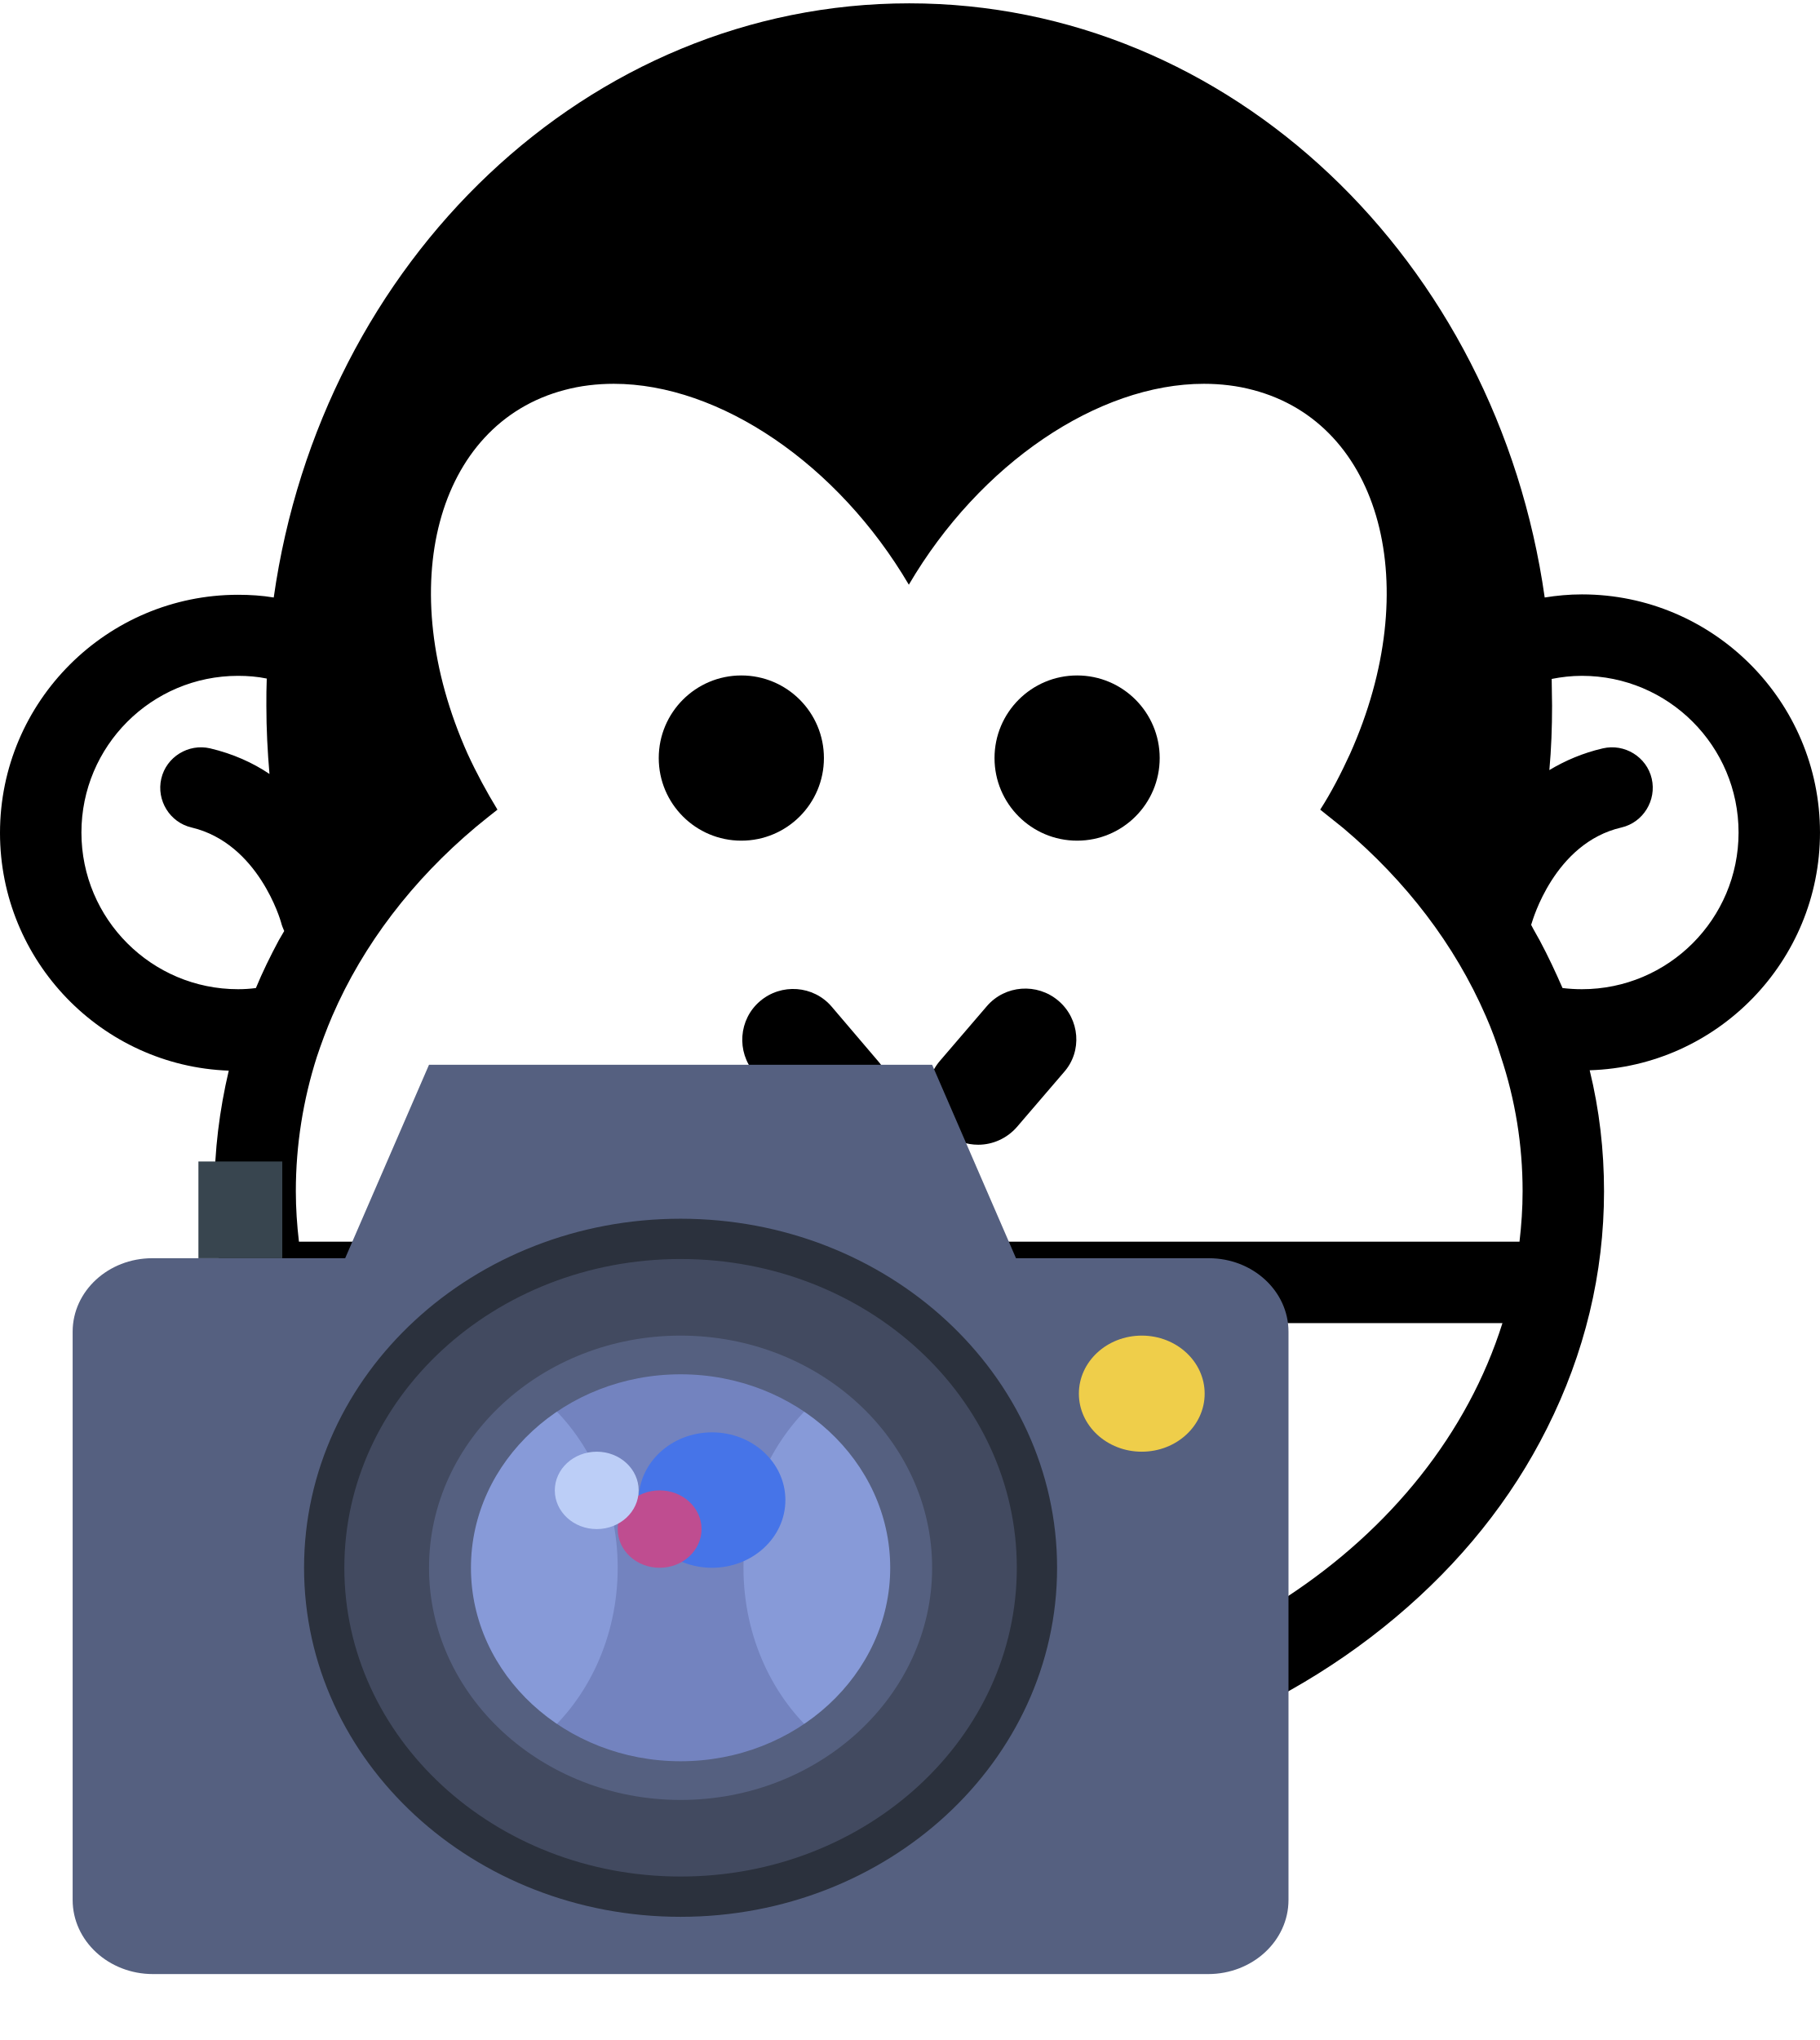
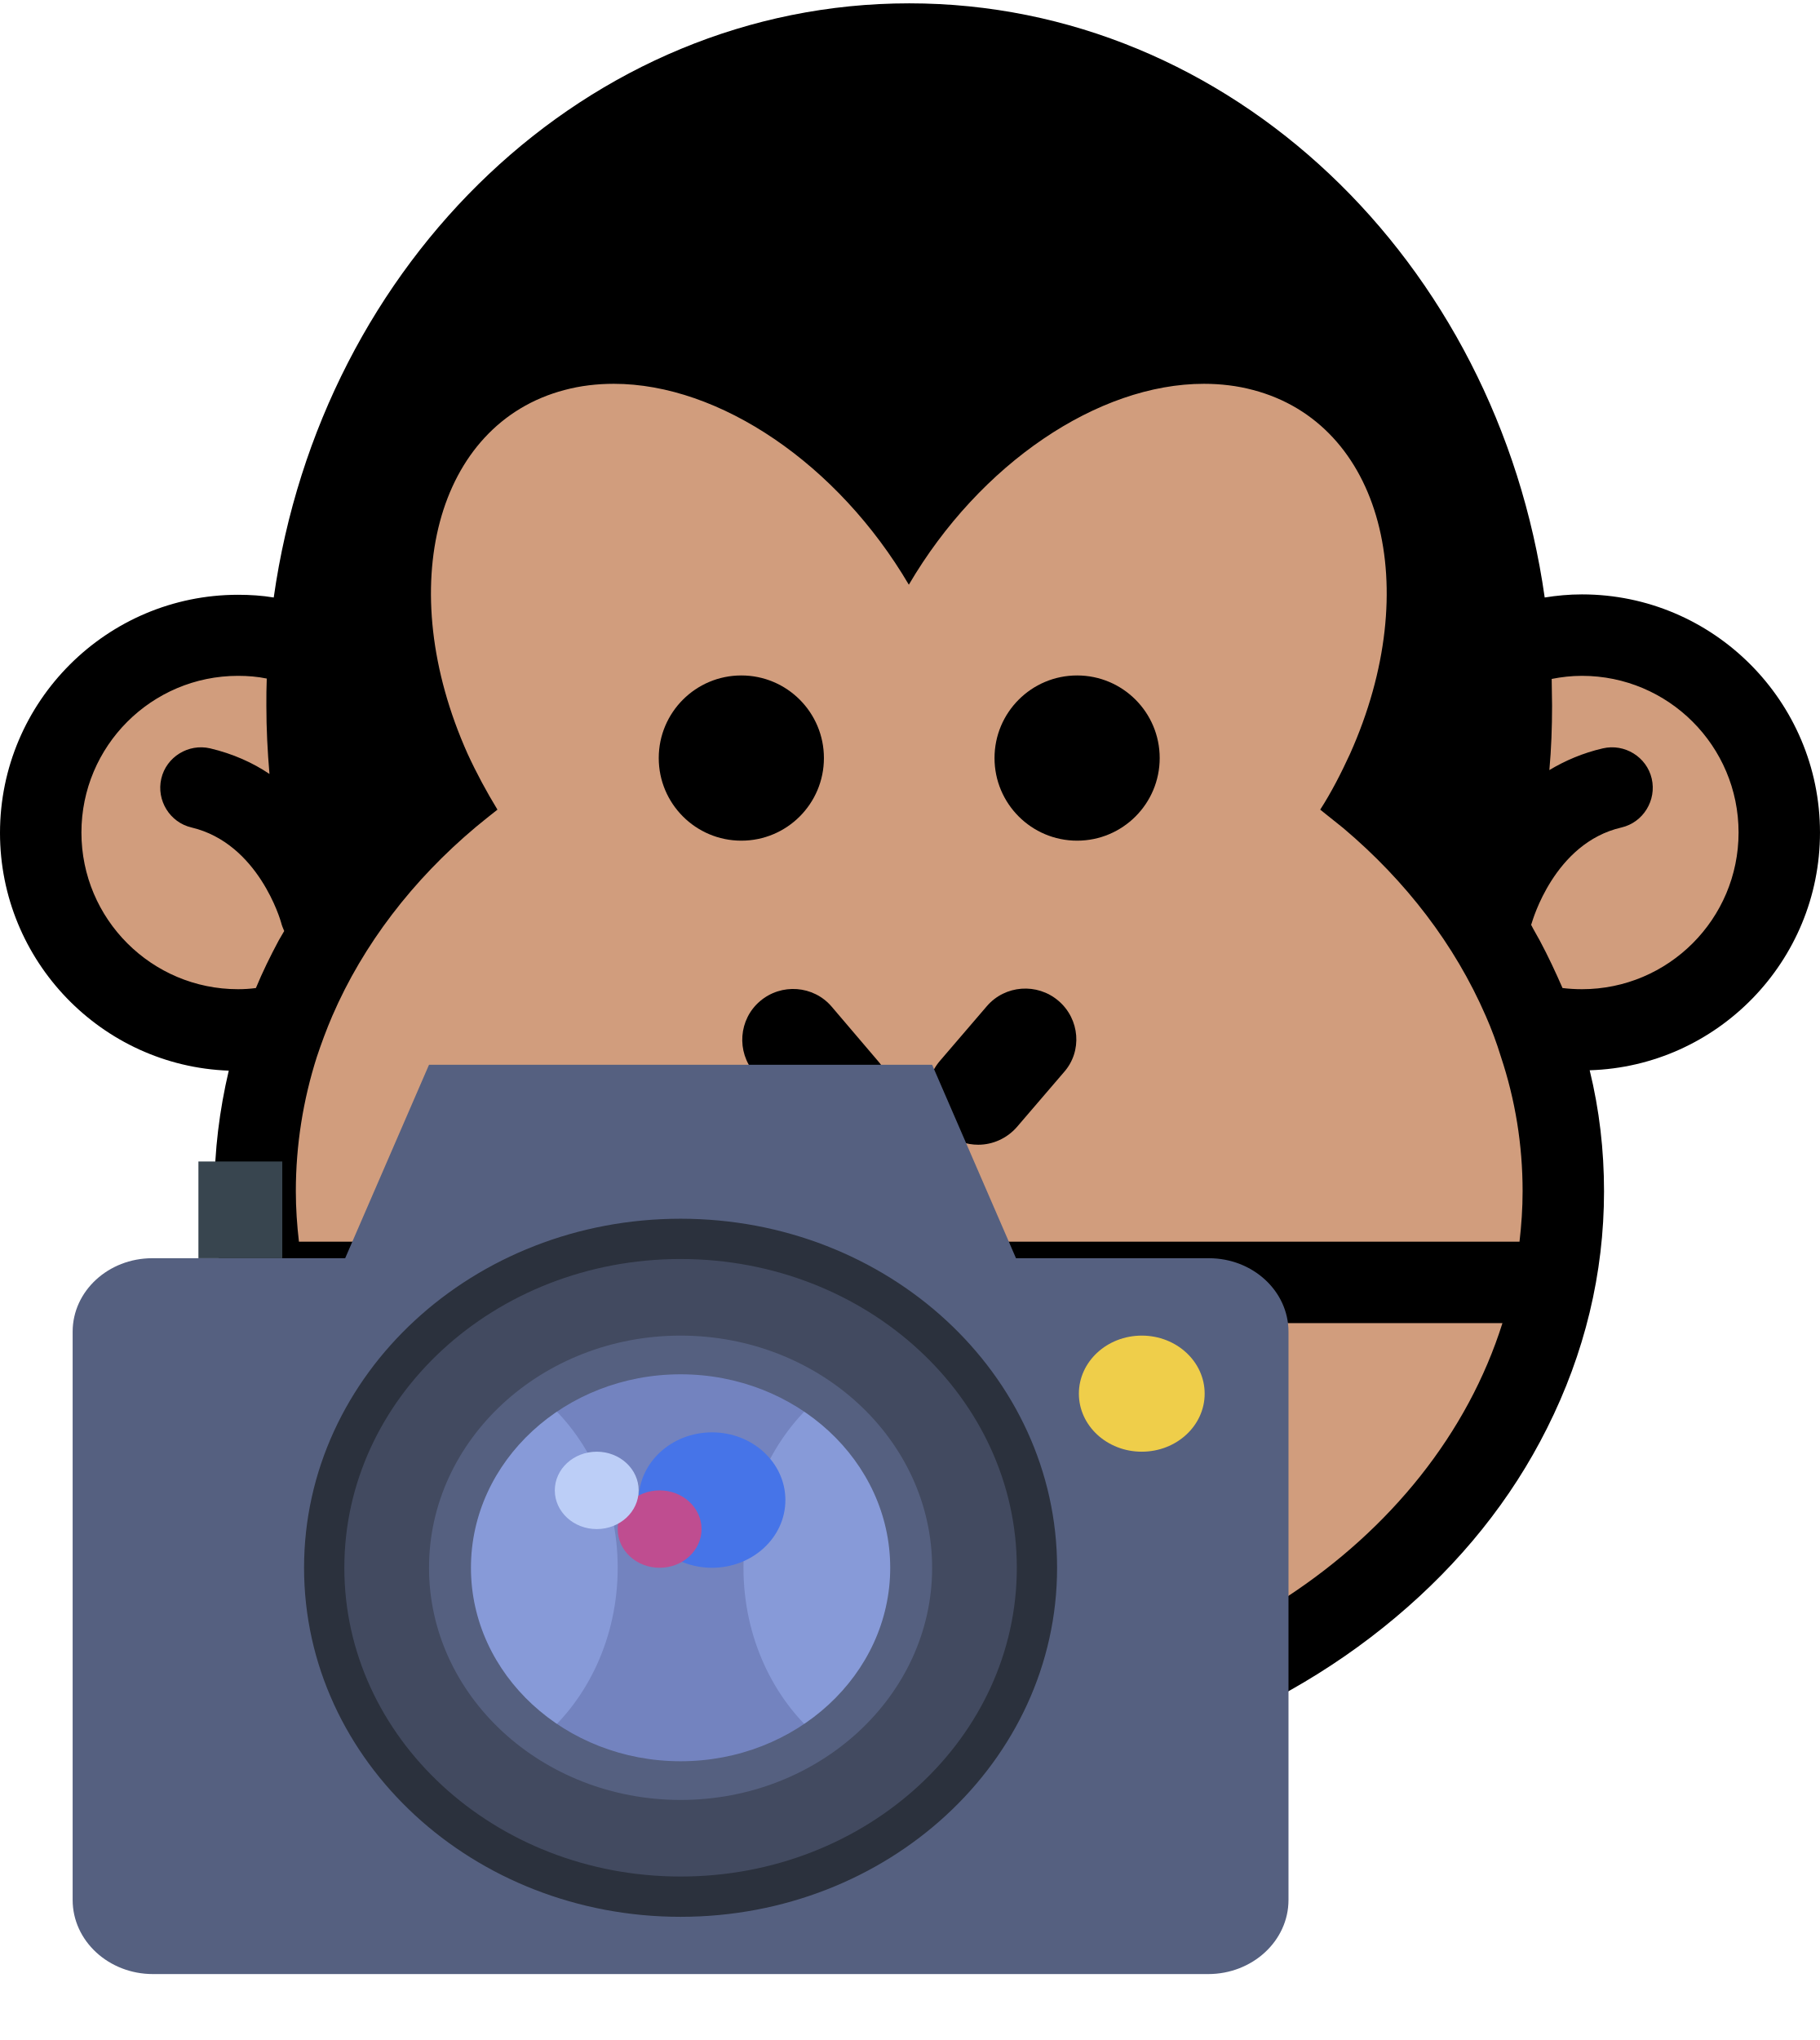
<svg xmlns="http://www.w3.org/2000/svg" version="1.1" id="Capa_1" x="0px" y="0px" width="469.4" height="526" viewBox="0 0 469.4 526" xml:space="preserve">
  <defs id="defs6561" />
+   <path style="fill:#d19d7d;fill-opacity:1;fill-rule:evenodd;stroke:none;stroke-width:1.352px;stroke-linecap:butt;stroke-linejoin:miter;stroke-opacity:1" d="M 236.44,40.118 A 168.639,213.391 0 0 0 82.169,167.647 47.808,50.543 0 0 0 61.659,162.69 a 47.808,50.543 0 0 0 -47.809,50.543 47.808,50.543 0 0 0 47.809,50.543 47.808,50.543 0 0 0 6.416,-0.518 168.639,213.391 0 0 0 168.365,203.643 168.639,213.391 0 0 0 168.309,-205.023 47.808,50.543 0 0 0 2.992,0.158 47.808,50.543 0 0 0 47.809,-50.543 47.808,50.543 0 0 0 -47.809,-50.543 47.808,50.543 0 0 0 -18.156,3.828 A 168.639,213.391 0 0 0 236.44,40.118 Z" id="path3395" />
  <g id="g6517" transform="translate(0,-3.789832)">
    <path d="m 469.4,218.45 c 0,-33.8 -27.5,-61.4 -61.4,-61.4 -3.3,0 -6.5,0.3 -9.6,0.8 -12.3,-86.8 -81,-153.2 -163.9,-153.2 -82.9,0 -151.6,66.4 -163.9,153.2 -3,-0.5 -6.1,-0.7 -9.2,-0.7 -33.8,0 -61.4,27.5 -61.4,61.4 0,33 26.2,60.1 59,61.3 -2.4,10.2 -3.7,20.601 -3.7,31.2 0,21.199 4.9,41.8 14.7,61.1 9.3,18.4 22.4,34.8 39.1,48.8 33.6,28.2 78.2,43.801 125.3,43.801 47.1,0 91.8,-15.601 125.5,-43.9 16.7,-14 29.899,-30.4 39.1,-48.8 9.7,-19.301 14.7,-39.9 14.7,-61.1 0,-10.601 -1.2,-21 -3.7,-31.201 32.9,-1 59.4,-28.1 59.4,-61.3 z m -76.7,92.501 c 0,4.399 -0.3,8.699 -0.8,13 l -50.4,0 -214,0 -50.4,0 c -0.5,-4.301 -0.8,-8.601 -0.8,-13 0,-12 1.9,-23.601 5.4,-34.601 1.2,-3.601 2.5,-7.101 4,-10.601 8,-18.5 20.8,-35.1 37,-48.699 1.8,-1.5 3.7,-3 5.6,-4.5 -2.8,-4.6 -5.4,-9.4 -7.7,-14.4 -19.3,-43.1 -8.1,-85.1 25,-93.8 4.1,-1.1 8.4,-1.6 12.7,-1.6 27.3,0 57.8,20.7 76.1,51.8 18.3,-31.2 48.8,-51.8 76.1,-51.8 4.3,0 8.601,0.5 12.7,1.6 33.1,8.7 44.3,50.7 25,93.8 -2.3,5 -4.8,9.9 -7.7,14.4 2,1.6 4,3.2 6,4.8 16.101,13.6 28.7,30 36.7,48.399 1.5,3.4 2.8,6.9 3.9,10.5 3.7,11.101 5.6,22.702 5.6,34.702 z m -237.2,34 158.101,0 73.899,0 c -17.899,56.8 -79.6,98.699 -153,98.699 -73.4,0 -135.1,-41.899 -153,-98.699 l 74,0 0,0 z M 61.4,258.85 c -22.3,0 -40.4,-18.101 -40.4,-40.4 0,-22.3 18.1,-40.4 40.4,-40.4 2.5,0 5,0.2 7.4,0.7 -0.1,2.3 -0.1,4.6 -0.1,7 0,6 0.3,11.8 0.8,17.6 -4.3,-2.9 -9.4,-5.2 -15.3,-6.6 -5.6,-1.3 -11.3,2.2 -12.6,7.8 -1.3,5.6 2.2,11.3 7.8,12.6 17.3,4.1 23,24.1 23.1,24.5 0.2,0.801 0.5,1.5 0.8,2.2 -0.5,0.8 -0.9,1.601 -1.4,2.399 -2.2,4.101 -4.2,8.201 -5.9,12.301 -1.5,0.2 -3,0.3 -4.6,0.3 z m 346.6,0 c -1.7,0 -3.3,-0.101 -5,-0.3 -1.8,-4.1 -3.7,-8.2 -5.899,-12.301 -0.7,-1.299 -1.5,-2.6 -2.2,-4 0.1,-0.199 0.1,-0.399 0.2,-0.6 0.1,-0.199 5.699,-20.5 23.1,-24.5 5.6,-1.3 9.1,-7 7.8,-12.6 -1.3,-5.6 -7,-9.1 -12.6,-7.8 -5.2,1.2 -9.8,3.2 -13.8,5.6 0.5,-5.5 0.699,-11 0.699,-16.6 0,-2.3 -0.1,-4.6 -0.1,-6.9 2.5,-0.5 5.1,-0.8 7.8,-0.8 22.3,0 40.4,18.1 40.4,40.4 0,22.301 -18.1,40.401 -40.4,40.401 z" id="path6519" />
    <path d="m 214.5,263.35 c -4.7,-5.5 -13,-6.101 -18.5,-1.399 -5.5,4.699 -6.1,13 -1.4,18.5 l 12.1,14.1 c 2.6,3 6.3,4.6 10,4.6 3,0 6,-1 8.5,-3.1 5.5,-4.7 6.1,-13 1.4,-18.5 L 214.5,263.35 Z" id="path6521" />
    <path d="m 273,261.85 c -5.5,-4.7 -13.8,-4.101 -18.5,1.399 l -12.1,14.101 c -4.7,5.5 -4.1,13.8 1.4,18.5 2.5,2.101 5.5,3.101 8.5,3.101 3.699,0 7.399,-1.601 10,-4.601 l 12.1,-14.101 c 4.8,-5.399 4.1,-13.699 -1.4,-18.399 z" id="path6523" />
    <circle cx="191.2" cy="199.25" r="21.3" id="circle6525" />
    <circle cx="277.801" cy="199.25" r="21.3" id="circle6527" />
  </g>
  <g id="g6529" transform="translate(0,-3.789832)" />
  <g id="g6531" transform="translate(0,-3.789832)" />
  <g id="g6533" transform="translate(0,-3.789832)" />
  <g id="g6535" transform="translate(0,-3.789832)" />
  <g id="g6537" transform="translate(0,-3.789832)" />
  <g id="g6539" transform="translate(0,-3.789832)" />
  <g id="g6541" transform="translate(0,-3.789832)" />
  <g id="g6543" transform="translate(0,-3.789832)" />
  <g id="g6545" transform="translate(0,-3.789832)" />
  <g id="g6547" transform="translate(0,-3.789832)" />
  <g id="g6549" transform="translate(0,-3.789832)" />
  <g id="g6551" transform="translate(0,-3.789832)" />
  <g id="g6553" transform="translate(0,-3.789832)" />
  <g id="g6555" transform="translate(0,-3.789832)" />
  <g id="g6557" transform="translate(0,-3.789832)" />
  <path style="fill:#556080" d="m 262.038,324.424 -21.627,-49.885 -129.761,0 -21.627,49.885 -49.747,0 c -11.343,0 -20.54,8.486 -20.54,18.951 l 0,146.504 c 0,10.561 9.278,19.121 20.724,19.121 l 272.136,0 c 11.446,0 20.724,-8.56 20.724,-19.121 l 0,-146.504 c 0,-10.466 -9.197,-18.951 -20.54,-18.951 l -49.742,0 z" id="path7569" />
  <ellipse style="fill:#424a60;stroke:#2b313d;stroke-width:10.387;stroke-linecap:round;stroke-miterlimit:10" cx="175.53" cy="404.24" id="circle7571" rx="91.914" ry="84.805" />
  <ellipse style="fill:#7383bf" cx="175.53" cy="404.24" id="circle7573" rx="59.474" ry="54.874" />
  <rect x="51.176" y="299.481" style="fill:#38454f" width="21.627" height="24.943" id="rect7575" />
  <ellipse style="fill:#efce4a" cx="294.478" cy="359.344" id="circle7577" rx="16.22" ry="14.966" />
  <path style="fill:#879ad8" d="m 191.751,404.241 c 0,17.934 7.667,33.812 19.464,43.824 14.42,-10.012 23.789,-25.891 23.789,-43.824 0,-17.934 -9.37,-33.812 -23.789,-43.824 -11.797,10.012 -19.464,25.891 -19.464,43.824 z" id="path7579" />
  <path style="fill:#879ad8" d="m 116.057,404.241 c 0,17.934 9.37,33.812 23.789,43.824 11.797,-10.012 19.464,-25.891 19.464,-43.824 0,-17.934 -7.667,-33.812 -19.464,-43.824 -14.42,10.012 -23.789,25.891 -23.789,43.824 z" id="path7581" />
  <path style="fill:#556080" d="m 175.53,464.103 c -35.776,0 -64.88,-26.853 -64.88,-59.863 0,-33.009 29.104,-59.863 64.88,-59.863 35.776,0 64.88,26.853 64.88,59.863 0,33.009 -29.104,59.863 -64.88,59.863 z m 0,-109.748 c -29.813,0 -54.067,22.379 -54.067,49.885 0,27.507 24.254,49.885 54.067,49.885 29.813,0 54.067,-22.379 54.067,-49.885 0,-27.507 -24.254,-49.885 -54.067,-49.885 z" id="path7583" />
  <ellipse style="fill:#4674e8" cx="183.64" cy="386.781" id="circle7585" rx="18.923" ry="17.46" />
  <ellipse style="fill:#bf4d90" cx="170.124" cy="394.263" id="circle7587" rx="10.813" ry="9.977" />
  <ellipse style="fill:#bccef7" cx="153.904" cy="384.286" id="circle7589" rx="10.813" ry="9.977" />
  <g transform="matrix(5.406702,0,0,4.988546,18.73609,247.1013)" id="g7591" />
  <g transform="matrix(5.406702,0,0,4.988546,18.73609,247.1013)" id="g7593" />
  <g transform="matrix(5.406702,0,0,4.988546,18.73609,247.1013)" id="g7595" />
  <g transform="matrix(5.406702,0,0,4.988546,18.73609,247.1013)" id="g7597" />
  <g transform="matrix(5.406702,0,0,4.988546,18.73609,247.1013)" id="g7599" />
  <g transform="matrix(5.406702,0,0,4.988546,18.73609,247.1013)" id="g7601" />
  <g transform="matrix(5.406702,0,0,4.988546,18.73609,247.1013)" id="g7603" />
  <g transform="matrix(5.406702,0,0,4.988546,18.73609,247.1013)" id="g7605" />
  <g transform="matrix(5.406702,0,0,4.988546,18.73609,247.1013)" id="g7607" />
  <g transform="matrix(5.406702,0,0,4.988546,18.73609,247.1013)" id="g7609" />
  <g transform="matrix(5.406702,0,0,4.988546,18.73609,247.1013)" id="g7611" />
  <g transform="matrix(5.406702,0,0,4.988546,18.73609,247.1013)" id="g7613" />
  <g transform="matrix(5.406702,0,0,4.988546,18.73609,247.1013)" id="g7615" />
  <g transform="matrix(5.406702,0,0,4.988546,18.73609,247.1013)" id="g7617" />
  <g transform="matrix(5.406702,0,0,4.988546,18.73609,247.1013)" id="g7619" />
</svg>
